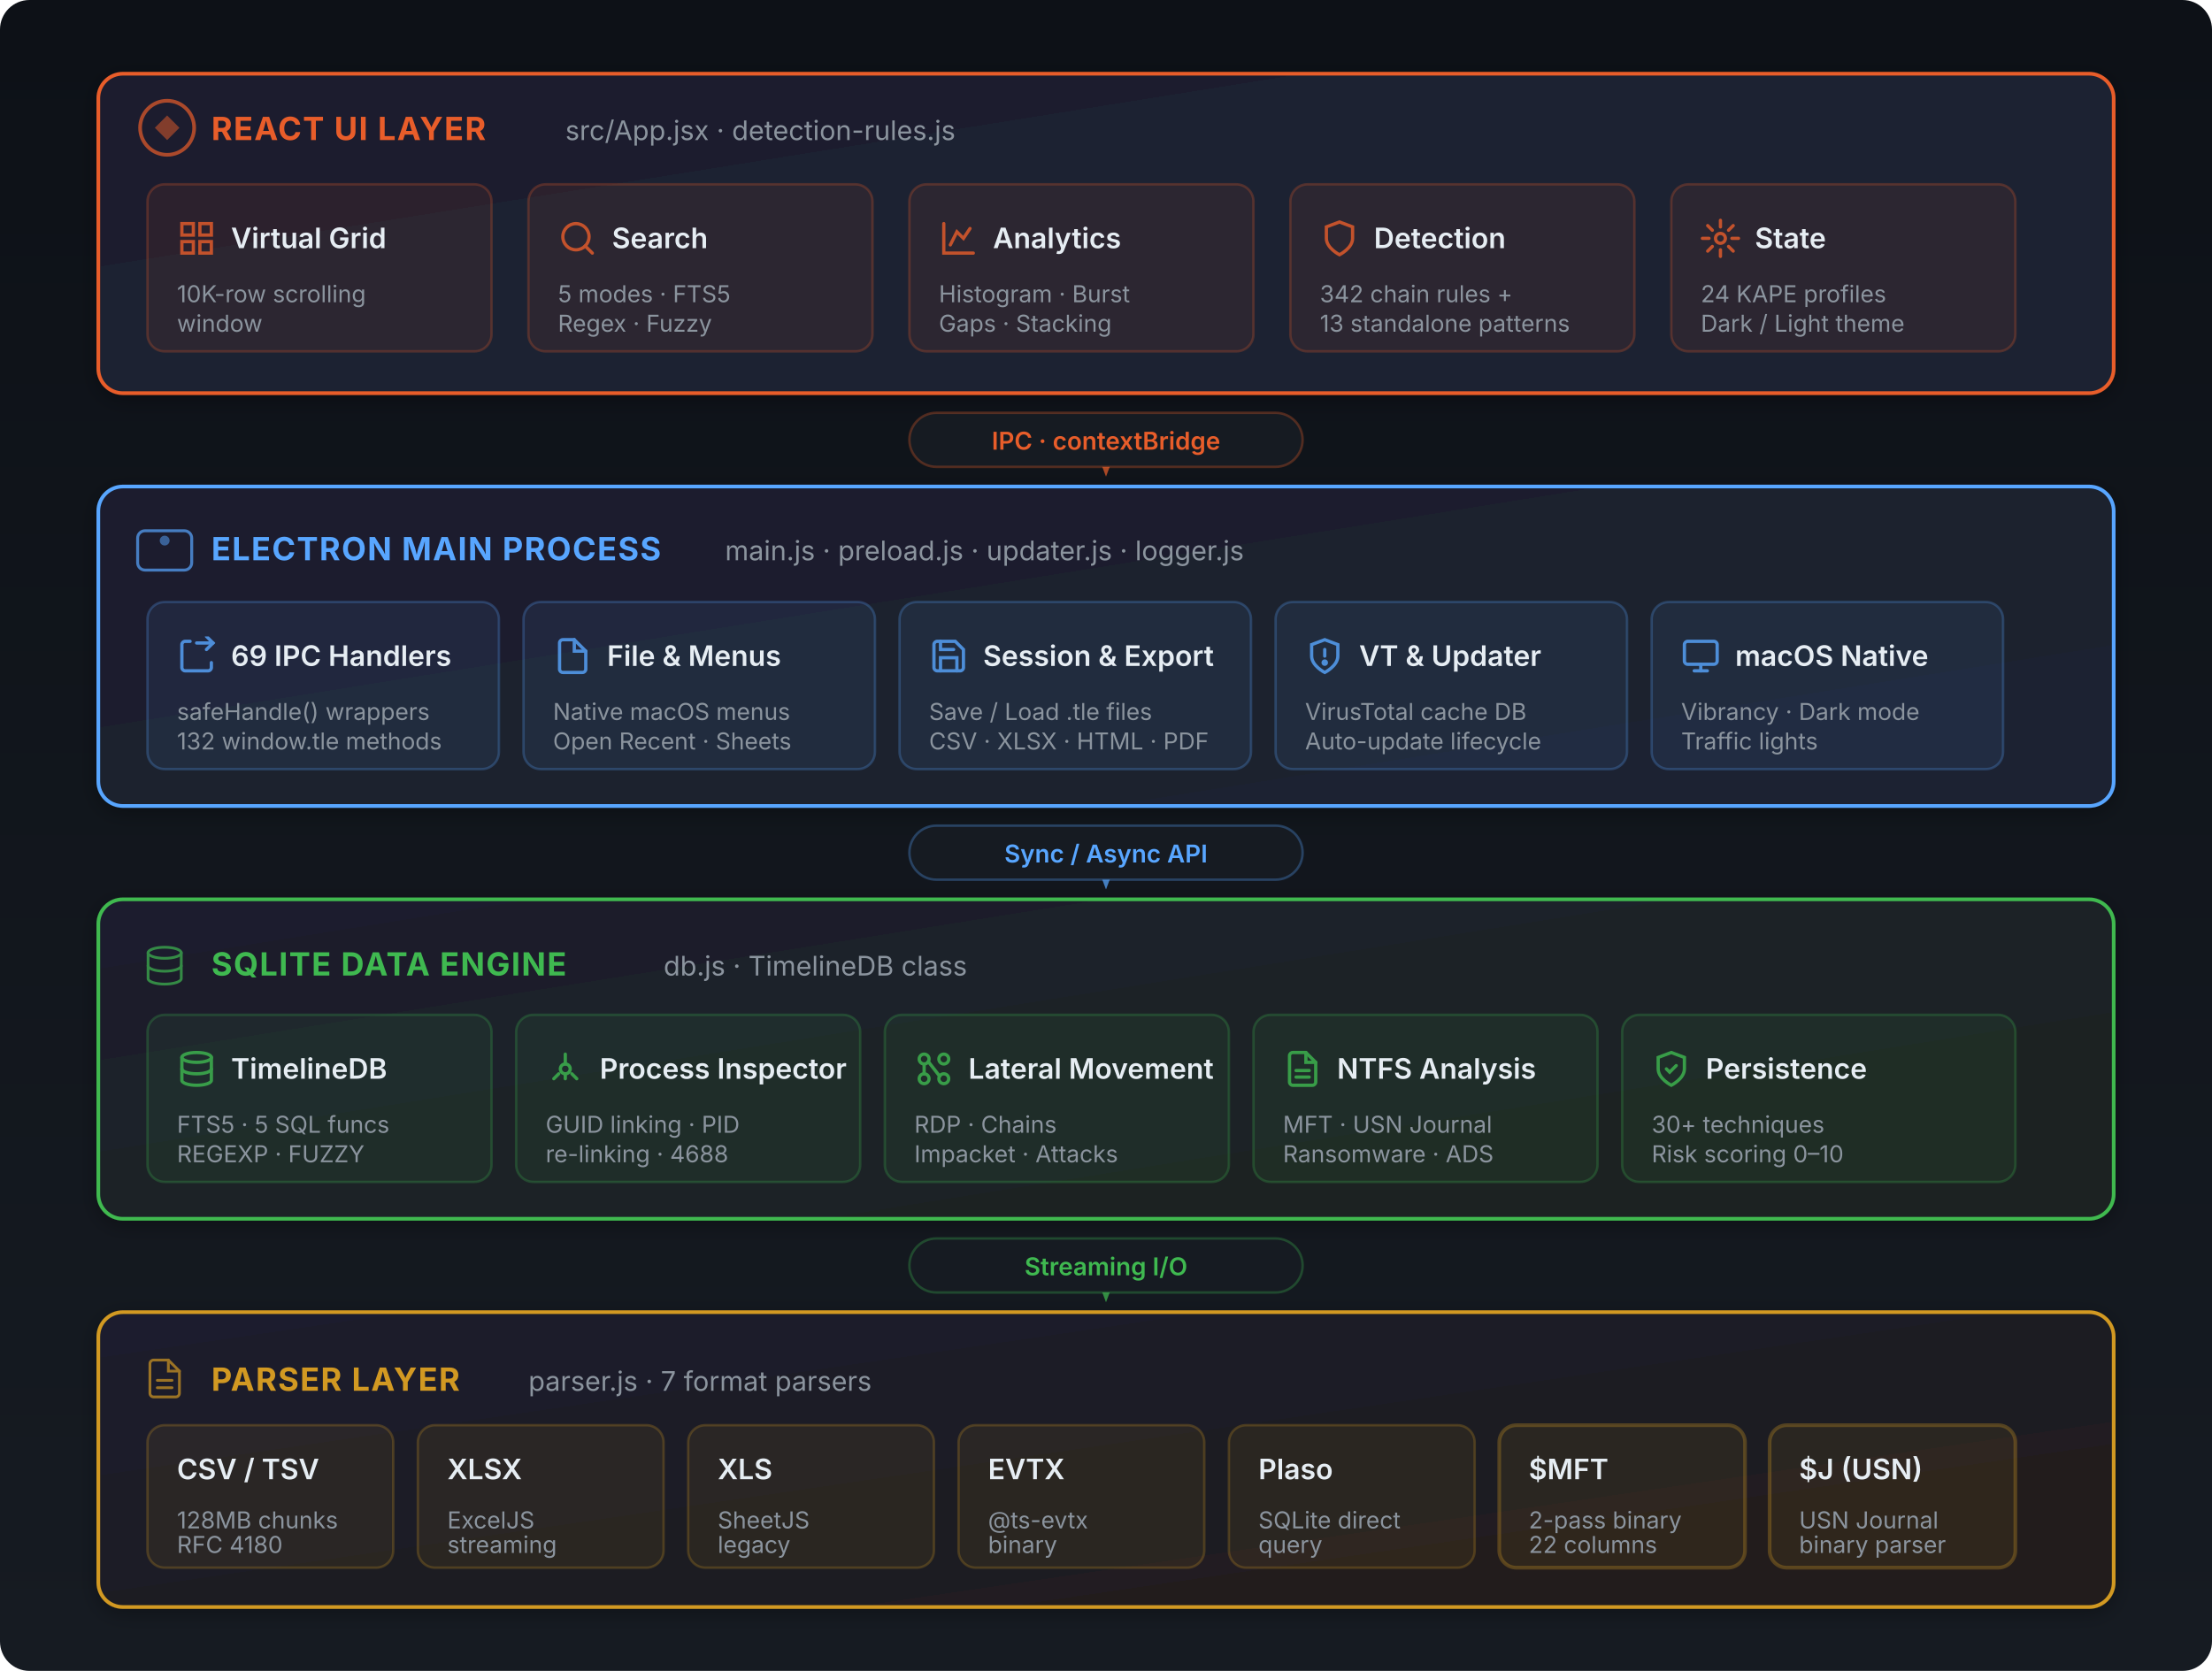
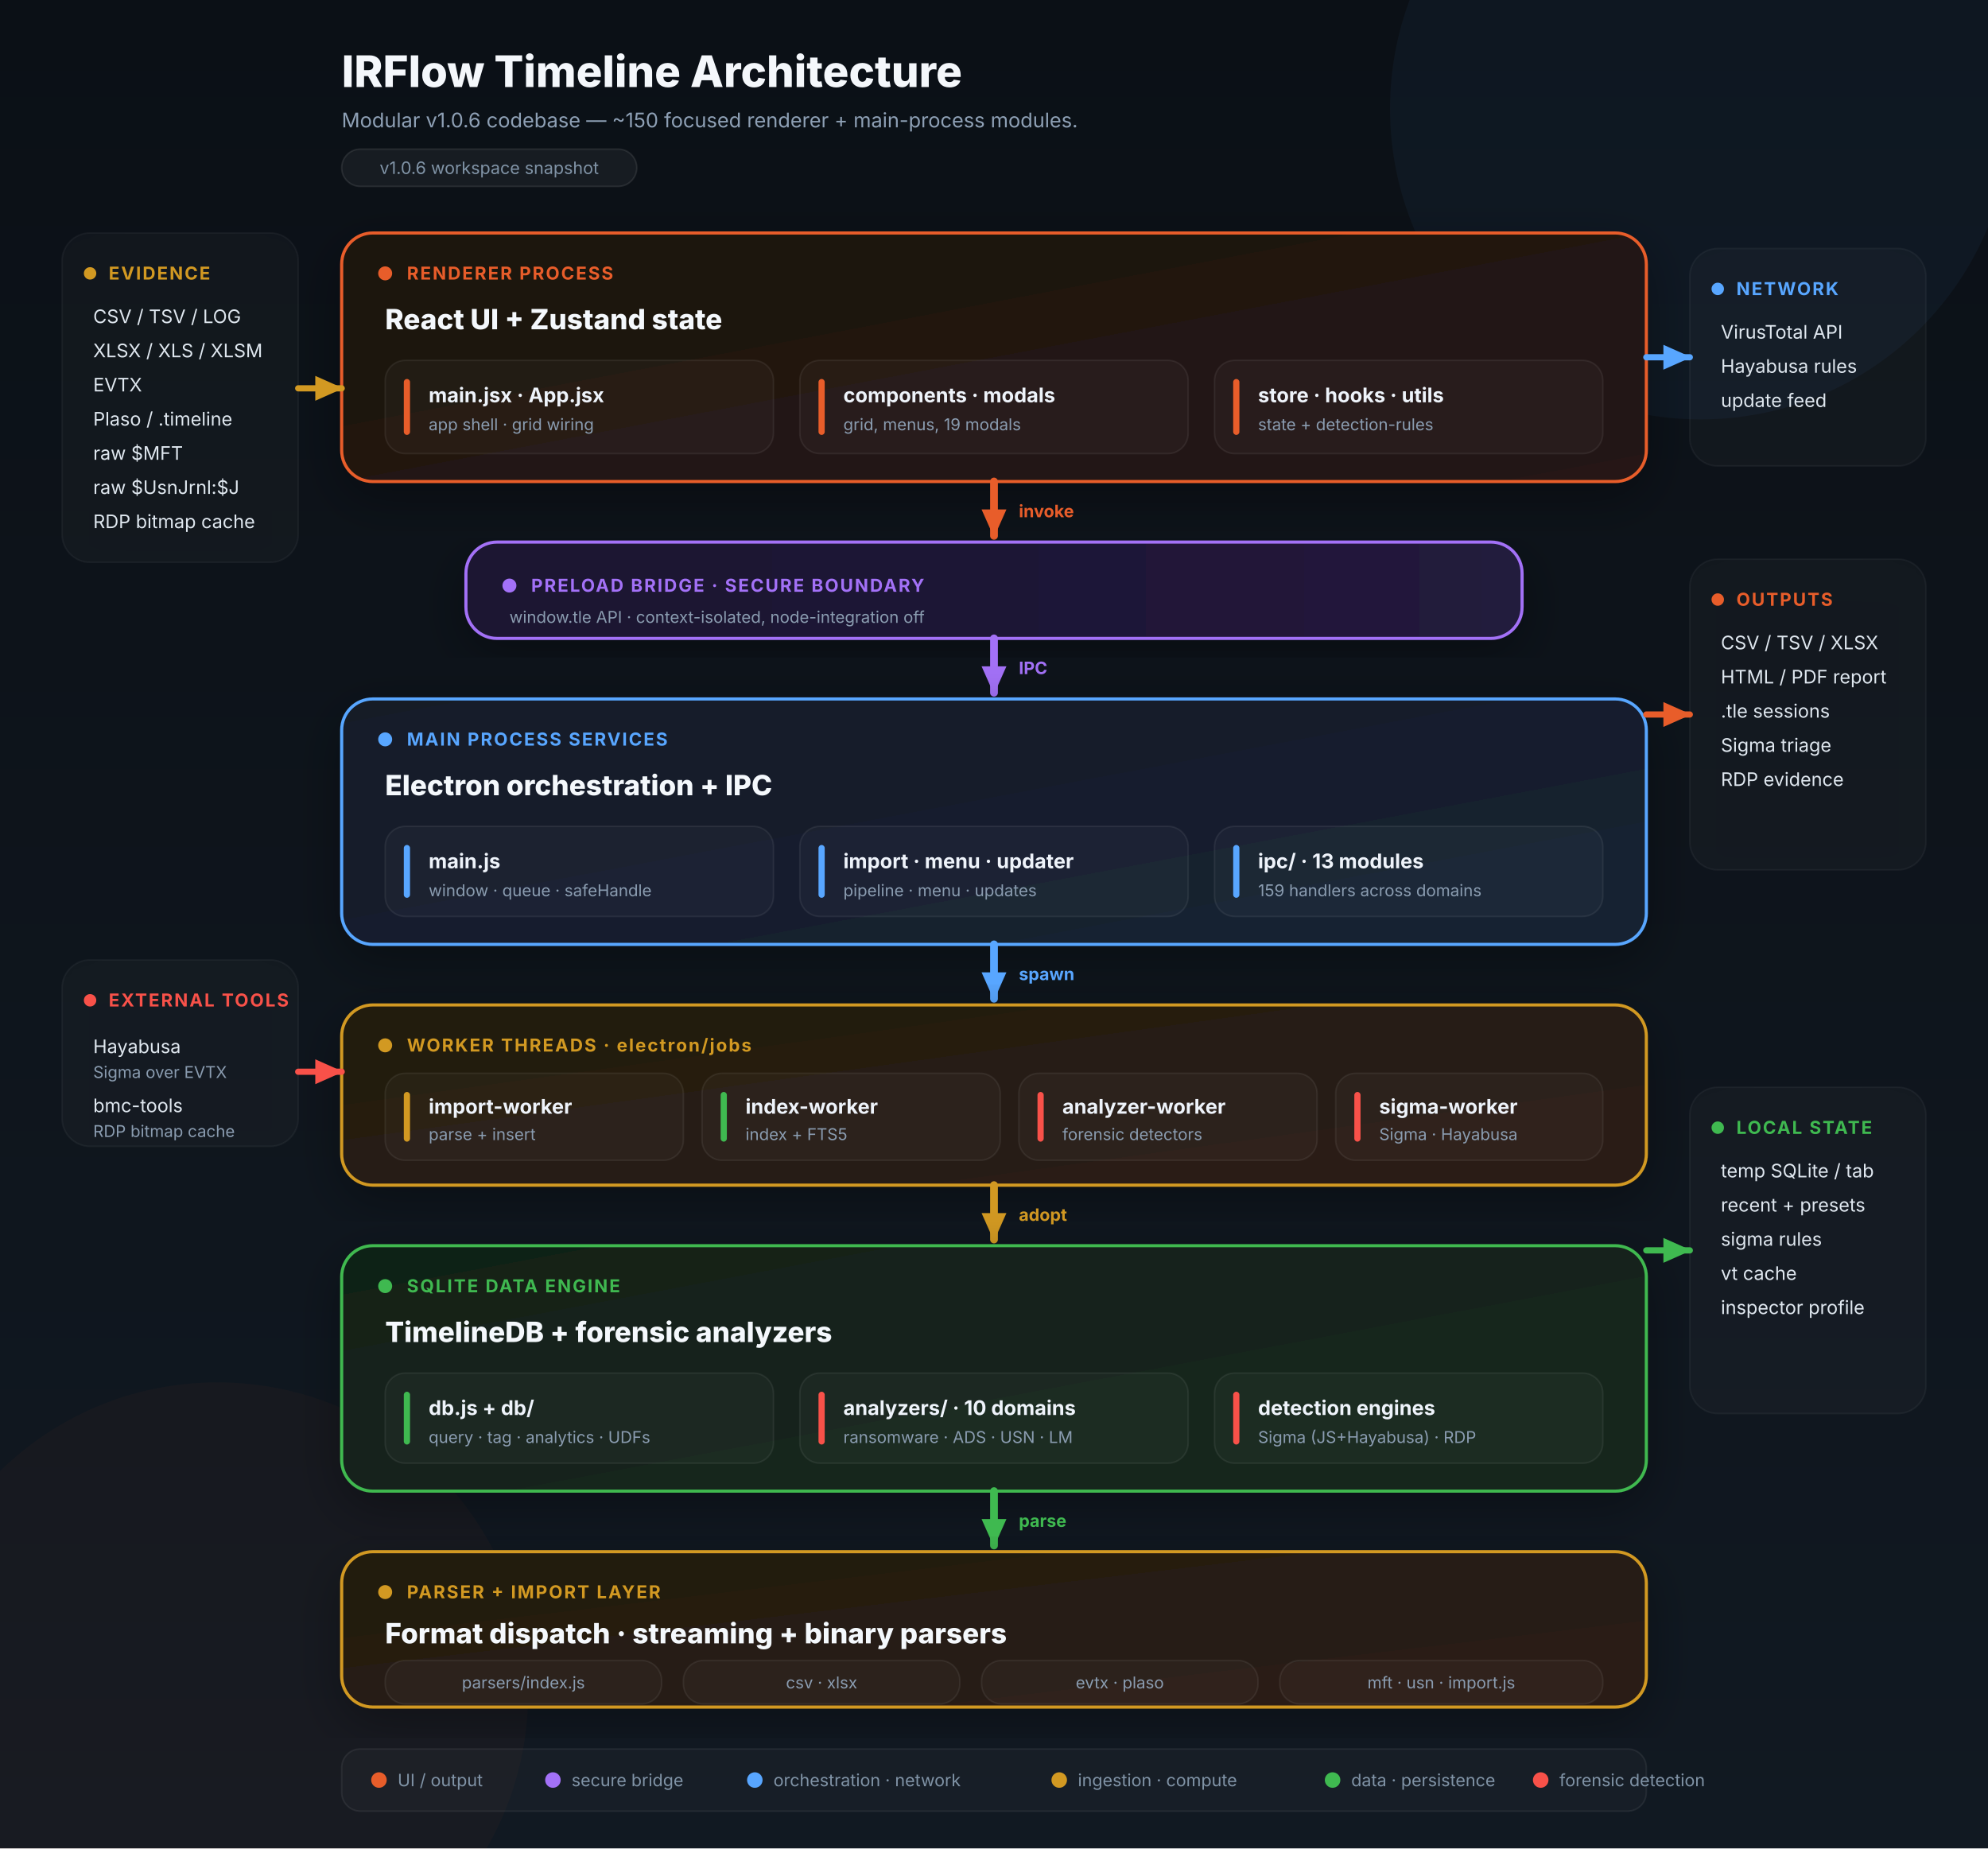
- <svg xmlns="http://www.w3.org/2000/svg" viewBox="0 0 900 680" font-family="'Inter', 'SF Pro Display', -apple-system, sans-serif">
+ <svg xmlns="http://www.w3.org/2000/svg" viewBox="0 0 1280 1190" role="img" aria-labelledby="title desc">
  <defs>
-     <linearGradient id="bgGrad" x1="0" y1="0" x2="0" y2="1">
-       <stop offset="0%" stop-color="#0d1117" />
-       <stop offset="100%" stop-color="#161b22" />
+     <linearGradient id="bg" x1="0" y1="0" x2="0" y2="1">
+       <stop offset="0%" stop-color="#0b1016" />
+       <stop offset="100%" stop-color="#111922" />
    </linearGradient>
    <linearGradient id="rendererGrad" x1="0" y1="0" x2="1" y2="1">
-       <stop offset="0%" stop-color="#1a1e2e" />
-       <stop offset="100%" stop-color="#1e2333" />
+       <stop offset="0%" stop-color="#1c1410" />
+       <stop offset="100%" stop-color="#251813" />
+     </linearGradient>
+     <linearGradient id="preloadGrad" x1="0" y1="0" x2="1" y2="0">
+       <stop offset="0%" stop-color="#1b1530" />
+       <stop offset="100%" stop-color="#221a3c" />
    </linearGradient>
    <linearGradient id="mainGrad" x1="0" y1="0" x2="1" y2="1">
-       <stop offset="0%" stop-color="#1a1e2e" />
-       <stop offset="100%" stop-color="#1c2230" />
-     </linearGradient>
-     <linearGradient id="dbGrad" x1="0" y1="0" x2="1" y2="1">
-       <stop offset="0%" stop-color="#1a1e2e" />
-       <stop offset="100%" stop-color="#1a2420" />
+       <stop offset="0%" stop-color="#121b28" />
+       <stop offset="100%" stop-color="#162232" />
+     </linearGradient>
+     <linearGradient id="workerGrad" x1="0" y1="0" x2="1" y2="1">
+       <stop offset="0%" stop-color="#221a10" />
+       <stop offset="100%" stop-color="#2b1f14" />
+     </linearGradient>
+     <linearGradient id="dataGrad" x1="0" y1="0" x2="1" y2="1">
+       <stop offset="0%" stop-color="#112018" />
+       <stop offset="100%" stop-color="#16281f" />
    </linearGradient>
    <linearGradient id="parserGrad" x1="0" y1="0" x2="1" y2="1">
-       <stop offset="0%" stop-color="#1a1e2e" />
-       <stop offset="100%" stop-color="#221f1a" />
-     </linearGradient>
-     <linearGradient id="arrowGradOrange" x1="0" y1="0" x2="0" y2="1">
-       <stop offset="0%" stop-color="#E85D2A" />
-       <stop offset="100%" stop-color="#58a6ff" />
-     </linearGradient>
-     <linearGradient id="arrowGradBlue" x1="0" y1="0" x2="0" y2="1">
-       <stop offset="0%" stop-color="#58a6ff" />
-       <stop offset="100%" stop-color="#3fb950" />
-     </linearGradient>
-     <linearGradient id="arrowGradGreen" x1="0" y1="0" x2="0" y2="1">
-       <stop offset="0%" stop-color="#3fb950" />
-       <stop offset="100%" stop-color="#d29922" />
-     </linearGradient>
-     <filter id="glow">
-       <feGaussianBlur stdDeviation="2" result="blur" />
-       <feMerge>
-         <feMergeNode in="blur" />
-         <feMergeNode in="SourceGraphic" />
-       </feMerge>
+       <stop offset="0%" stop-color="#221a10" />
+       <stop offset="100%" stop-color="#2b1f14" />
+     </linearGradient>
+     <filter id="shadow" x="-20%" y="-20%" width="140%" height="140%">
+       <feDropShadow dx="0" dy="10" stdDeviation="16" flood-color="#000000" flood-opacity="0.32" />
    </filter>
-     <filter id="shadow">
-       <feDropShadow dx="0" dy="2" stdDeviation="4" flood-color="#000" flood-opacity="0.3" />
-     </filter>
-     <marker id="arrowOrange" markerWidth="8" markerHeight="6" refX="8" refY="3" orient="auto">
-       <path d="M0,0 L8,3 L0,6 Z" fill="#E85D2A" opacity="0.9" />
-     </marker>
-     <marker id="arrowBlue" markerWidth="8" markerHeight="6" refX="8" refY="3" orient="auto">
-       <path d="M0,0 L8,3 L0,6 Z" fill="#58a6ff" opacity="0.9" />
-     </marker>
-     <marker id="arrowGreen" markerWidth="8" markerHeight="6" refX="8" refY="3" orient="auto">
-       <path d="M0,0 L8,3 L0,6 Z" fill="#3fb950" opacity="0.9" />
-     </marker>
+     <marker id="aOrange" markerUnits="userSpaceOnUse" markerWidth="20" markerHeight="16" refX="17" refY="8" orient="auto">
+       <path d="M0,0 L18,8 L0,16 Z" fill="#e85d2a" />
+     </marker>
+     <marker id="aViolet" markerUnits="userSpaceOnUse" markerWidth="20" markerHeight="16" refX="17" refY="8" orient="auto">
+       <path d="M0,0 L18,8 L0,16 Z" fill="#a371f7" />
+     </marker>
+     <marker id="aBlue" markerUnits="userSpaceOnUse" markerWidth="20" markerHeight="16" refX="17" refY="8" orient="auto">
+       <path d="M0,0 L18,8 L0,16 Z" fill="#58a6ff" />
+     </marker>
+     <marker id="aAmber" markerUnits="userSpaceOnUse" markerWidth="20" markerHeight="16" refX="17" refY="8" orient="auto">
+       <path d="M0,0 L18,8 L0,16 Z" fill="#d29922" />
+     </marker>
+     <marker id="aGreen" markerUnits="userSpaceOnUse" markerWidth="20" markerHeight="16" refX="17" refY="8" orient="auto">
+       <path d="M0,0 L18,8 L0,16 Z" fill="#3fb950" />
+     </marker>
+     <marker id="aRed" markerUnits="userSpaceOnUse" markerWidth="20" markerHeight="16" refX="17" refY="8" orient="auto">
+       <path d="M0,0 L18,8 L0,16 Z" fill="#f85149" />
+     </marker>
+     <style>
+       text { font-family: Inter, "SF Pro Display", -apple-system, BlinkMacSystemFont, "Segoe UI", sans-serif; }
+       .title { fill: #f4f7fb; font-size: 28px; font-weight: 800; }
+       .subtitle { fill: #8ea0b5; font-size: 13px; }
+       .section { font-size: 11.5px; font-weight: 700; letter-spacing: 1px; }
+       .heading { fill: #f4f8fc; font-size: 18px; font-weight: 800; }
+       .ctitle { fill: #eef3fa; font-size: 13px; font-weight: 700; }
+       .csub { fill: #8a9cb0; font-size: 10.5px; }
+       .item { fill: #dfe7ef; font-size: 12px; }
+       .tiny { fill: #8093a6; font-size: 11px; }
+       .panel { rx: 20; ry: 20; filter: url(#shadow); }
+       .card { fill: rgba(255,255,255,0.028); stroke: rgba(255,255,255,0.07); stroke-width: 1; rx: 13; ry: 13; }
+       .side { fill: rgba(255,255,255,0.022); stroke: rgba(255,255,255,0.08); stroke-width: 1; rx: 18; ry: 18; }
+       .badge { fill: rgba(255,255,255,0.05); stroke: rgba(255,255,255,0.09); stroke-width: 1; rx: 12; ry: 12; }
+       .spine { fill: none; stroke-width: 5; stroke-linecap: round; }
+       .rail { fill: none; stroke-width: 4; stroke-linecap: round; }
+       .flow { font-size: 11px; font-weight: 700; }
+     </style>
  </defs>
-   <rect width="900" height="680" rx="12" fill="url(#bgGrad)" />
-   <rect x="40" y="30" width="820" height="130" rx="10" fill="url(#rendererGrad)" stroke="#E85D2A" stroke-width="1.5" filter="url(#shadow)" />
-   <circle cx="68" cy="52" r="11" fill="none" stroke="#E85D2A" stroke-width="1.5" opacity="0.7" />
-   <path d="M63,52 L68,47 L73,52 L68,57 Z" fill="#E85D2A" opacity="0.5" />
-   <text x="86" y="57" fill="#E85D2A" font-size="13" font-weight="700" letter-spacing="0.5">REACT UI LAYER</text>
-   <text x="230" y="57" fill="#8b949e" font-size="11">src/App.jsx · detection-rules.js</text>
-   <g transform="translate(60, 75)">
-     <rect x="0" y="0" width="140" height="68" rx="7" fill="rgba(232,93,42,0.08)" stroke="rgba(232,93,42,0.25)" stroke-width="1" />
-     <svg x="12" y="14" width="16" height="16" viewBox="0 0 24 24" fill="none" stroke="#E85D2A" stroke-width="2" stroke-linecap="round" opacity="0.8">
-       <rect x="3" y="3" width="7" height="7" />
-       <rect x="14" y="3" width="7" height="7" />
-       <rect x="3" y="14" width="7" height="7" />
-       <rect x="14" y="14" width="7" height="7" />
-     </svg>
-     <text x="34" y="26" fill="#e6edf3" font-size="11.5" font-weight="600">Virtual Grid</text>
-     <text x="12" y="48" fill="#8b949e" font-size="9.5">10K-row scrolling</text>
-     <text x="12" y="60" fill="#8b949e" font-size="9.5">window</text>
-     <rect x="155" y="0" width="140" height="68" rx="7" fill="rgba(232,93,42,0.08)" stroke="rgba(232,93,42,0.25)" stroke-width="1" />
-     <svg x="167" y="14" width="16" height="16" viewBox="0 0 24 24" fill="none" stroke="#E85D2A" stroke-width="2" stroke-linecap="round" opacity="0.8">
-       <circle cx="11" cy="11" r="8" />
-       <line x1="21" y1="21" x2="16.65" y2="16.65" />
-     </svg>
-     <text x="189" y="26" fill="#e6edf3" font-size="11.5" font-weight="600">Search</text>
-     <text x="167" y="48" fill="#8b949e" font-size="9.5">5 modes · FTS5</text>
-     <text x="167" y="60" fill="#8b949e" font-size="9.5">Regex · Fuzzy</text>
-     <rect x="310" y="0" width="140" height="68" rx="7" fill="rgba(232,93,42,0.08)" stroke="rgba(232,93,42,0.25)" stroke-width="1" />
-     <svg x="322" y="14" width="16" height="16" viewBox="0 0 24 24" fill="none" stroke="#E85D2A" stroke-width="2" stroke-linecap="round" opacity="0.8">
-       <path d="M3 3v18h18" />
-       <path d="M7 16l4-8 4 4 4-6" />
-     </svg>
-     <text x="344" y="26" fill="#e6edf3" font-size="11.5" font-weight="600">Analytics</text>
-     <text x="322" y="48" fill="#8b949e" font-size="9.5">Histogram · Burst</text>
-     <text x="322" y="60" fill="#8b949e" font-size="9.5">Gaps · Stacking</text>
-     <rect x="465" y="0" width="140" height="68" rx="7" fill="rgba(232,93,42,0.08)" stroke="rgba(232,93,42,0.25)" stroke-width="1" />
-     <svg x="477" y="14" width="16" height="16" viewBox="0 0 24 24" fill="none" stroke="#E85D2A" stroke-width="2" stroke-linecap="round" opacity="0.8">
-       <path d="M12 22s8-4 8-10V5l-8-3-8 3v7c0 6 8 10 8 10z" />
-     </svg>
-     <text x="499" y="26" fill="#e6edf3" font-size="11.5" font-weight="600">Detection</text>
-     <text x="477" y="48" fill="#8b949e" font-size="9.5">342 chain rules +</text>
-     <text x="477" y="60" fill="#8b949e" font-size="9.5">13 standalone patterns</text>
-     <rect x="620" y="0" width="140" height="68" rx="7" fill="rgba(232,93,42,0.08)" stroke="rgba(232,93,42,0.25)" stroke-width="1" />
-     <svg x="632" y="14" width="16" height="16" viewBox="0 0 24 24" fill="none" stroke="#E85D2A" stroke-width="2" stroke-linecap="round" opacity="0.8">
-       <circle cx="12" cy="12" r="3" />
-       <path d="M12 1v4M12 19v4M4.22 4.22l2.83 2.83M16.95 16.95l2.83 2.83M1 12h4M19 12h4M4.22 19.78l2.83-2.83M16.95 7.05l2.83-2.83" />
-     </svg>
-     <text x="654" y="26" fill="#e6edf3" font-size="11.5" font-weight="600">State</text>
-     <text x="632" y="48" fill="#8b949e" font-size="9.5">24 KAPE profiles</text>
-     <text x="632" y="60" fill="#8b949e" font-size="9.5">Dark / Light theme</text>
-   </g>
-   <line x1="450" y1="164" x2="450" y2="194" stroke="url(#arrowGradOrange)" stroke-width="2" marker-end="url(#arrowOrange)" opacity="0.8" />
-   <rect x="370" y="168" width="160" height="22" rx="11" fill="#161b22" stroke="rgba(232,93,42,0.3)" stroke-width="1" />
-   <text x="450" y="183" fill="#E85D2A" font-size="10" font-weight="600" text-anchor="middle">IPC · contextBridge</text>
-   <rect x="40" y="198" width="820" height="130" rx="10" fill="url(#mainGrad)" stroke="#58a6ff" stroke-width="1.5" filter="url(#shadow)" />
-   <rect x="56" y="216" width="22" height="16" rx="3" fill="none" stroke="#58a6ff" stroke-width="1.2" opacity="0.7" />
-   <circle cx="67" cy="220" r="2" fill="#58a6ff" opacity="0.5" />
-   <text x="86" y="228" fill="#58a6ff" font-size="13" font-weight="700" letter-spacing="0.5">ELECTRON MAIN PROCESS</text>
-   <text x="295" y="228" fill="#8b949e" font-size="11">main.js · preload.js · updater.js · logger.js</text>
-   <g transform="translate(60, 245)">
-     <rect x="0" y="0" width="143" height="68" rx="7" fill="rgba(88,166,255,0.08)" stroke="rgba(88,166,255,0.25)" stroke-width="1" />
-     <svg x="12" y="14" width="16" height="16" viewBox="0 0 24 24" fill="none" stroke="#58a6ff" stroke-width="2" stroke-linecap="round" opacity="0.8">
-       <path d="M8 3H5a2 2 0 0 0-2 2v14a2 2 0 0 0 2 2h14a2 2 0 0 0 2-2v-3" />
-       <path d="M18 8l4-4-4-4" />
-       <path d="M22 4H12" />
-     </svg>
-     <text x="34" y="26" fill="#e6edf3" font-size="11.5" font-weight="600">69 IPC Handlers</text>
-     <text x="12" y="48" fill="#8b949e" font-size="9.5">safeHandle() wrappers</text>
-     <text x="12" y="60" fill="#8b949e" font-size="9.5">132 window.tle methods</text>
-     <rect x="153" y="0" width="143" height="68" rx="7" fill="rgba(88,166,255,0.08)" stroke="rgba(88,166,255,0.25)" stroke-width="1" />
-     <svg x="165" y="14" width="16" height="16" viewBox="0 0 24 24" fill="none" stroke="#58a6ff" stroke-width="2" stroke-linecap="round" opacity="0.8">
-       <path d="M13 2H6a2 2 0 0 0-2 2v16a2 2 0 0 0 2 2h12a2 2 0 0 0 2-2V9z" />
-       <polyline points="13 2 13 9 20 9" />
-     </svg>
-     <text x="187" y="26" fill="#e6edf3" font-size="11.5" font-weight="600">File &amp; Menus</text>
-     <text x="165" y="48" fill="#8b949e" font-size="9.5">Native macOS menus</text>
-     <text x="165" y="60" fill="#8b949e" font-size="9.5">Open Recent · Sheets</text>
-     <rect x="306" y="0" width="143" height="68" rx="7" fill="rgba(88,166,255,0.08)" stroke="rgba(88,166,255,0.25)" stroke-width="1" />
-     <svg x="318" y="14" width="16" height="16" viewBox="0 0 24 24" fill="none" stroke="#58a6ff" stroke-width="2" stroke-linecap="round" opacity="0.8">
-       <path d="M19 21H5a2 2 0 0 1-2-2V5a2 2 0 0 1 2-2h11l5 5v11a2 2 0 0 1-2 2z" />
-       <polyline points="17 21 17 13 7 13 7 21" />
-       <polyline points="7 3 7 8 15 8" />
-     </svg>
-     <text x="340" y="26" fill="#e6edf3" font-size="11.5" font-weight="600">Session &amp; Export</text>
-     <text x="318" y="48" fill="#8b949e" font-size="9.5">Save / Load .tle files</text>
-     <text x="318" y="60" fill="#8b949e" font-size="9.5">CSV · XLSX · HTML · PDF</text>
-     <rect x="459" y="0" width="143" height="68" rx="7" fill="rgba(88,166,255,0.08)" stroke="rgba(88,166,255,0.25)" stroke-width="1" />
-     <svg x="471" y="14" width="16" height="16" viewBox="0 0 24 24" fill="none" stroke="#58a6ff" stroke-width="2" stroke-linecap="round" opacity="0.8">
-       <path d="M12 22s8-4 8-10V5l-8-3-8 3v7c0 6 8 10 8 10z" />
-       <path d="M12 8v4" />
-       <circle cx="12" cy="16" r="1" />
-     </svg>
-     <text x="493" y="26" fill="#e6edf3" font-size="11.5" font-weight="600">VT &amp; Updater</text>
-     <text x="471" y="48" fill="#8b949e" font-size="9.5">VirusTotal cache DB</text>
-     <text x="471" y="60" fill="#8b949e" font-size="9.5">Auto-update lifecycle</text>
-     <rect x="612" y="0" width="143" height="68" rx="7" fill="rgba(88,166,255,0.08)" stroke="rgba(88,166,255,0.25)" stroke-width="1" />
-     <svg x="624" y="14" width="16" height="16" viewBox="0 0 24 24" fill="none" stroke="#58a6ff" stroke-width="2" stroke-linecap="round" opacity="0.8">
-       <rect x="2" y="3" width="20" height="14" rx="2" ry="2" />
-       <line x1="8" y1="21" x2="16" y2="21" />
-       <line x1="12" y1="17" x2="12" y2="21" />
-     </svg>
-     <text x="646" y="26" fill="#e6edf3" font-size="11.5" font-weight="600">macOS Native</text>
-     <text x="624" y="48" fill="#8b949e" font-size="9.5">Vibrancy · Dark mode</text>
-     <text x="624" y="60" fill="#8b949e" font-size="9.5">Traffic lights</text>
-   </g>
-   <line x1="450" y1="332" x2="450" y2="362" stroke="url(#arrowGradBlue)" stroke-width="2" marker-end="url(#arrowBlue)" opacity="0.8" />
-   <rect x="370" y="336" width="160" height="22" rx="11" fill="#161b22" stroke="rgba(88,166,255,0.3)" stroke-width="1" />
-   <text x="450" y="351" fill="#58a6ff" font-size="10" font-weight="600" text-anchor="middle">Sync / Async API</text>
-   <rect x="40" y="366" width="820" height="130" rx="10" fill="url(#dbGrad)" stroke="#3fb950" stroke-width="1.5" filter="url(#shadow)" />
-   <svg x="57" y="384" width="20" height="18" viewBox="0 0 24 24" fill="none" stroke="#3fb950" stroke-width="1.5" stroke-linecap="round" opacity="0.7">
-     <ellipse cx="12" cy="5" rx="9" ry="3" />
-     <path d="M21 12c0 1.66-4 3-9 3s-9-1.34-9-3" />
-     <path d="M3 5v14c0 1.66 4 3 9 3s9-1.34 9-3V5" />
-   </svg>
-   <text x="86" y="397" fill="#3fb950" font-size="13" font-weight="700" letter-spacing="0.5">SQLITE DATA ENGINE</text>
-   <text x="270" y="397" fill="#8b949e" font-size="11">db.js · TimelineDB class</text>
-   <g transform="translate(60, 413)">
-     <rect x="0" y="0" width="140" height="68" rx="7" fill="rgba(63,185,80,0.08)" stroke="rgba(63,185,80,0.25)" stroke-width="1" />
-     <svg x="12" y="14" width="16" height="16" viewBox="0 0 24 24" fill="none" stroke="#3fb950" stroke-width="2" stroke-linecap="round" opacity="0.8">
-       <ellipse cx="12" cy="5" rx="9" ry="3" />
-       <path d="M21 12c0 1.66-4 3-9 3s-9-1.34-9-3" />
-       <path d="M3 5v14c0 1.66 4 3 9 3s9-1.34 9-3V5" />
-     </svg>
-     <text x="34" y="26" fill="#e6edf3" font-size="11.5" font-weight="600">TimelineDB</text>
-     <text x="12" y="48" fill="#8b949e" font-size="9.5">FTS5 · 5 SQL funcs</text>
-     <text x="12" y="60" fill="#8b949e" font-size="9.5">REGEXP · FUZZY</text>
-     <rect x="150" y="0" width="140" height="68" rx="7" fill="rgba(63,185,80,0.08)" stroke="rgba(63,185,80,0.25)" stroke-width="1" />
-     <svg x="162" y="14" width="16" height="16" viewBox="0 0 24 24" fill="none" stroke="#3fb950" stroke-width="2" stroke-linecap="round" opacity="0.8">
-       <path d="M12 3v6" />
-       <circle cx="12" cy="12" r="3" />
-       <path d="M12 15v3" />
-       <path d="M8 15l-3 3" />
-       <path d="M16 15l3 3" />
-     </svg>
-     <text x="184" y="26" fill="#e6edf3" font-size="11.5" font-weight="600">Process Inspector</text>
-     <text x="162" y="48" fill="#8b949e" font-size="9.5">GUID linking · PID</text>
-     <text x="162" y="60" fill="#8b949e" font-size="9.5">re-linking · 4688</text>
-     <rect x="300" y="0" width="140" height="68" rx="7" fill="rgba(63,185,80,0.08)" stroke="rgba(63,185,80,0.25)" stroke-width="1" />
-     <svg x="312" y="14" width="16" height="16" viewBox="0 0 24 24" fill="none" stroke="#3fb950" stroke-width="2" stroke-linecap="round" opacity="0.8">
-       <circle cx="6" cy="6" r="3" />
-       <circle cx="18" cy="6" r="3" />
-       <circle cx="6" cy="18" r="3" />
-       <circle cx="18" cy="18" r="3" />
-       <line x1="8.5" y1="7.5" x2="15.5" y2="16.5" />
-       <line x1="6" y1="9" x2="6" y2="15" />
-     </svg>
-     <text x="334" y="26" fill="#e6edf3" font-size="11.5" font-weight="600">Lateral Movement</text>
-     <text x="312" y="48" fill="#8b949e" font-size="9.5">RDP · Chains</text>
-     <text x="312" y="60" fill="#8b949e" font-size="9.5">Impacket · Attacks</text>
-     <rect x="450" y="0" width="140" height="68" rx="7" fill="rgba(63,185,80,0.08)" stroke="rgba(63,185,80,0.25)" stroke-width="1" />
-     <svg x="462" y="14" width="16" height="16" viewBox="0 0 24 24" fill="none" stroke="#3fb950" stroke-width="2" stroke-linecap="round" opacity="0.8">
-       <path d="M14 2H6a2 2 0 0 0-2 2v16a2 2 0 0 0 2 2h12a2 2 0 0 0 2-2V8z" />
-       <polyline points="14 2 14 8 20 8" />
-       <line x1="16" y1="13" x2="8" y2="13" />
-       <line x1="16" y1="17" x2="8" y2="17" />
-     </svg>
-     <text x="484" y="26" fill="#e6edf3" font-size="11.5" font-weight="600">NTFS Analysis</text>
-     <text x="462" y="48" fill="#8b949e" font-size="9.5">MFT · USN Journal</text>
-     <text x="462" y="60" fill="#8b949e" font-size="9.5">Ransomware · ADS</text>
-     <rect x="600" y="0" width="160" height="68" rx="7" fill="rgba(63,185,80,0.08)" stroke="rgba(63,185,80,0.25)" stroke-width="1" />
-     <svg x="612" y="14" width="16" height="16" viewBox="0 0 24 24" fill="none" stroke="#3fb950" stroke-width="2" stroke-linecap="round" opacity="0.8">
-       <path d="M12 22s8-4 8-10V5l-8-3-8 3v7c0 6 8 10 8 10z" />
-       <path d="M9 12l2 2 4-4" />
-     </svg>
-     <text x="634" y="26" fill="#e6edf3" font-size="11.5" font-weight="600">Persistence</text>
-     <text x="612" y="48" fill="#8b949e" font-size="9.5">30+ techniques</text>
-     <text x="612" y="60" fill="#8b949e" font-size="9.5">Risk scoring 0–10</text>
-   </g>
-   <line x1="450" y1="500" x2="450" y2="530" stroke="url(#arrowGradGreen)" stroke-width="2" marker-end="url(#arrowGreen)" opacity="0.8" />
-   <rect x="370" y="504" width="160" height="22" rx="11" fill="#161b22" stroke="rgba(63,185,80,0.3)" stroke-width="1" />
-   <text x="450" y="519" fill="#3fb950" font-size="10" font-weight="600" text-anchor="middle">Streaming I/O</text>
-   <rect x="40" y="534" width="820" height="120" rx="10" fill="url(#parserGrad)" stroke="#d29922" stroke-width="1.5" filter="url(#shadow)" />
-   <svg x="57" y="552" width="20" height="18" viewBox="0 0 24 24" fill="none" stroke="#d29922" stroke-width="1.5" stroke-linecap="round" opacity="0.7">
-     <path d="M14 2H6a2 2 0 0 0-2 2v16a2 2 0 0 0 2 2h12a2 2 0 0 0 2-2V8z" />
-     <polyline points="14 2 14 8 20 8" />
-     <line x1="16" y1="13" x2="8" y2="13" />
-     <line x1="16" y1="17" x2="8" y2="17" />
-   </svg>
-   <text x="86" y="566" fill="#d29922" font-size="13" font-weight="700" letter-spacing="0.5">PARSER LAYER</text>
-   <text x="215" y="566" fill="#8b949e" font-size="11">parser.js · 7 format parsers</text>
-   <g transform="translate(60, 580)">
-     <rect x="0" y="0" width="100" height="58" rx="7" fill="rgba(210,153,34,0.08)" stroke="rgba(210,153,34,0.25)" stroke-width="1" />
-     <text x="12" y="22" fill="#e6edf3" font-size="11.5" font-weight="600">CSV / TSV</text>
-     <text x="12" y="42" fill="#8b949e" font-size="9.5">128MB chunks</text>
-     <text x="12" y="52" fill="#8b949e" font-size="9.5">RFC 4180</text>
-     <rect x="110" y="0" width="100" height="58" rx="7" fill="rgba(210,153,34,0.08)" stroke="rgba(210,153,34,0.25)" stroke-width="1" />
-     <text x="122" y="22" fill="#e6edf3" font-size="11.5" font-weight="600">XLSX</text>
-     <text x="122" y="42" fill="#8b949e" font-size="9.5">ExcelJS</text>
-     <text x="122" y="52" fill="#8b949e" font-size="9.5">streaming</text>
-     <rect x="220" y="0" width="100" height="58" rx="7" fill="rgba(210,153,34,0.08)" stroke="rgba(210,153,34,0.25)" stroke-width="1" />
-     <text x="232" y="22" fill="#e6edf3" font-size="11.5" font-weight="600">XLS</text>
-     <text x="232" y="42" fill="#8b949e" font-size="9.5">SheetJS</text>
-     <text x="232" y="52" fill="#8b949e" font-size="9.5">legacy</text>
-     <rect x="330" y="0" width="100" height="58" rx="7" fill="rgba(210,153,34,0.08)" stroke="rgba(210,153,34,0.25)" stroke-width="1" />
-     <text x="342" y="22" fill="#e6edf3" font-size="11.5" font-weight="600">EVTX</text>
-     <text x="342" y="42" fill="#8b949e" font-size="9.5">@ts-evtx</text>
-     <text x="342" y="52" fill="#8b949e" font-size="9.5">binary</text>
-     <rect x="440" y="0" width="100" height="58" rx="7" fill="rgba(210,153,34,0.08)" stroke="rgba(210,153,34,0.25)" stroke-width="1" />
-     <text x="452" y="22" fill="#e6edf3" font-size="11.5" font-weight="600">Plaso</text>
-     <text x="452" y="42" fill="#8b949e" font-size="9.5">SQLite direct</text>
-     <text x="452" y="52" fill="#8b949e" font-size="9.5">query</text>
-     <rect x="550" y="0" width="100" height="58" rx="7" fill="rgba(210,153,34,0.08)" stroke="rgba(210,153,34,0.3)" stroke-width="1.5" />
-     <text x="562" y="22" fill="#e6edf3" font-size="11.5" font-weight="600">$MFT</text>
-     <text x="562" y="42" fill="#8b949e" font-size="9.5">2-pass binary</text>
-     <text x="562" y="52" fill="#8b949e" font-size="9.5">22 columns</text>
-     <rect x="660" y="0" width="100" height="58" rx="7" fill="rgba(210,153,34,0.08)" stroke="rgba(210,153,34,0.3)" stroke-width="1.5" />
-     <text x="672" y="22" fill="#e6edf3" font-size="11.5" font-weight="600">$J (USN)</text>
-     <text x="672" y="42" fill="#8b949e" font-size="9.5">USN Journal</text>
-     <text x="672" y="52" fill="#8b949e" font-size="9.5">binary parser</text>
-   </g>
+   <rect x="0" y="0" width="1280" height="1190" fill="url(#bg)" />
+   <circle cx="1095" cy="70" r="200" fill="rgba(88,166,255,0.05)" />
+   <circle cx="140" cy="1090" r="200" fill="rgba(232,93,42,0.035)" />
+   <text x="220" y="56" class="title">IRFlow Timeline Architecture</text>
+   <text x="220" y="82" class="subtitle">Modular v1.0.6 codebase — ~150 focused renderer + main-process modules.</text>
+   <rect x="220" y="96" width="190" height="24" class="badge" />
+   <text x="315" y="112" text-anchor="middle" class="tiny">v1.0.6 workspace snapshot</text>
+   <rect x="40" y="150" width="152" height="212" class="side" stroke="#d29922" stroke-opacity="0.55" filter="url(#shadow)" />
+   <circle cx="58" cy="176" r="4" fill="#d29922" />
+   <text x="70" y="180" fill="#d29922" class="section">EVIDENCE</text>
+   <text x="60" y="208" class="item">CSV / TSV / LOG</text>
+   <text x="60" y="230" class="item">XLSX / XLS / XLSM</text>
+   <text x="60" y="252" class="item">EVTX</text>
+   <text x="60" y="274" class="item">Plaso / .timeline</text>
+   <text x="60" y="296" class="item">raw $MFT</text>
+   <text x="60" y="318" class="item">raw $UsnJrnl:$J</text>
+   <text x="60" y="340" class="item">RDP bitmap cache</text>
+   <rect x="40" y="618" width="152" height="120" class="side" stroke="#f85149" stroke-opacity="0.55" filter="url(#shadow)" />
+   <circle cx="58" cy="644" r="4" fill="#f85149" />
+   <text x="70" y="648" fill="#f85149" class="section">EXTERNAL TOOLS</text>
+   <text x="60" y="678" class="item">Hayabusa</text>
+   <text x="60" y="694" class="csub">Sigma over EVTX</text>
+   <text x="60" y="716" class="item">bmc-tools</text>
+   <text x="60" y="732" class="csub">RDP bitmap cache</text>
+   <rect x="1088" y="160" width="152" height="140" class="side" stroke="#58a6ff" stroke-opacity="0.55" filter="url(#shadow)" />
+   <circle cx="1106" cy="186" r="4" fill="#58a6ff" />
+   <text x="1118" y="190" fill="#58a6ff" class="section">NETWORK</text>
+   <text x="1108" y="218" class="item">VirusTotal API</text>
+   <text x="1108" y="240" class="item">Hayabusa rules</text>
+   <text x="1108" y="262" class="item">update feed</text>
+   <rect x="1088" y="360" width="152" height="200" class="side" stroke="#e85d2a" stroke-opacity="0.55" filter="url(#shadow)" />
+   <circle cx="1106" cy="386" r="4" fill="#e85d2a" />
+   <text x="1118" y="390" fill="#e85d2a" class="section">OUTPUTS</text>
+   <text x="1108" y="418" class="item">CSV / TSV / XLSX</text>
+   <text x="1108" y="440" class="item">HTML / PDF report</text>
+   <text x="1108" y="462" class="item">.tle sessions</text>
+   <text x="1108" y="484" class="item">Sigma triage</text>
+   <text x="1108" y="506" class="item">RDP evidence</text>
+   <rect x="1088" y="700" width="152" height="210" class="side" stroke="#3fb950" stroke-opacity="0.55" filter="url(#shadow)" />
+   <circle cx="1106" cy="726" r="4" fill="#3fb950" />
+   <text x="1118" y="730" fill="#3fb950" class="section">LOCAL STATE</text>
+   <text x="1108" y="758" class="item">temp SQLite / tab</text>
+   <text x="1108" y="780" class="item">recent + presets</text>
+   <text x="1108" y="802" class="item">sigma rules</text>
+   <text x="1108" y="824" class="item">vt cache</text>
+   <text x="1108" y="846" class="item">inspector profile</text>
+   <rect x="220" y="150" width="840" height="160" class="panel" fill="url(#rendererGrad)" stroke="#e85d2a" stroke-width="2" />
+   <circle cx="248" cy="176" r="4.5" fill="#e85d2a" />
+   <text x="262" y="180" fill="#e85d2a" class="section">RENDERER PROCESS</text>
+   <text x="248" y="212" class="heading">React UI + Zustand state</text>
+   <rect x="248" y="232" width="250" height="60" class="card" />
+   <rect x="260" y="244" width="4" height="36" rx="2" fill="#e85d2a" />
+   <text x="276" y="259" class="ctitle">main.jsx · App.jsx</text>
+   <text x="276" y="277" class="csub">app shell · grid wiring</text>
+   <rect x="515" y="232" width="250" height="60" class="card" />
+   <rect x="527" y="244" width="4" height="36" rx="2" fill="#e85d2a" />
+   <text x="543" y="259" class="ctitle">components · modals</text>
+   <text x="543" y="277" class="csub">grid, menus, 19 modals</text>
+   <rect x="782" y="232" width="250" height="60" class="card" />
+   <rect x="794" y="244" width="4" height="36" rx="2" fill="#e85d2a" />
+   <text x="810" y="259" class="ctitle">store · hooks · utils</text>
+   <text x="810" y="277" class="csub">state + detection-rules</text>
+   <line x1="640" y1="310" x2="640" y2="345" class="spine" stroke="#e85d2a" marker-end="url(#aOrange)" />
+   <text x="656" y="333" fill="#e85d2a" class="flow">invoke</text>
+   <rect x="300" y="349" width="680" height="62" class="panel" fill="url(#preloadGrad)" stroke="#a371f7" stroke-width="2" />
+   <circle cx="328" cy="377" r="4.5" fill="#a371f7" />
+   <text x="342" y="381" fill="#a371f7" class="section">PRELOAD BRIDGE · SECURE BOUNDARY</text>
+   <text x="328" y="401" class="csub">window.tle API · context-isolated, node-integration off</text>
+   <line x1="640" y1="411" x2="640" y2="446" class="spine" stroke="#a371f7" marker-end="url(#aViolet)" />
+   <text x="656" y="434" fill="#a371f7" class="flow">IPC</text>
+   <rect x="220" y="450" width="840" height="158" class="panel" fill="url(#mainGrad)" stroke="#58a6ff" stroke-width="2" />
+   <circle cx="248" cy="476" r="4.5" fill="#58a6ff" />
+   <text x="262" y="480" fill="#58a6ff" class="section">MAIN PROCESS SERVICES</text>
+   <text x="248" y="512" class="heading">Electron orchestration + IPC</text>
+   <rect x="248" y="532" width="250" height="58" class="card" />
+   <rect x="260" y="544" width="4" height="34" rx="2" fill="#58a6ff" />
+   <text x="276" y="559" class="ctitle">main.js</text>
+   <text x="276" y="577" class="csub">window · queue · safeHandle</text>
+   <rect x="515" y="532" width="250" height="58" class="card" />
+   <rect x="527" y="544" width="4" height="34" rx="2" fill="#58a6ff" />
+   <text x="543" y="559" class="ctitle">import · menu · updater</text>
+   <text x="543" y="577" class="csub">pipeline · menu · updates</text>
+   <rect x="782" y="532" width="250" height="58" class="card" />
+   <rect x="794" y="544" width="4" height="34" rx="2" fill="#58a6ff" />
+   <text x="810" y="559" class="ctitle">ipc/ · 13 modules</text>
+   <text x="810" y="577" class="csub">159 handlers across domains</text>
+   <line x1="640" y1="608" x2="640" y2="643" class="spine" stroke="#58a6ff" marker-end="url(#aBlue)" />
+   <text x="656" y="631" fill="#58a6ff" class="flow">spawn</text>
+   <rect x="220" y="647" width="840" height="116" class="panel" fill="url(#workerGrad)" stroke="#d29922" stroke-width="2" />
+   <circle cx="248" cy="673" r="4.5" fill="#d29922" />
+   <text x="262" y="677" fill="#d29922" class="section">WORKER THREADS · electron/jobs</text>
+   <rect x="248" y="691" width="192" height="56" class="card" />
+   <rect x="260" y="703" width="4" height="32" rx="2" fill="#d29922" />
+   <text x="276" y="717" class="ctitle">import-worker</text>
+   <text x="276" y="734" class="csub">parse + insert</text>
+   <rect x="452" y="691" width="192" height="56" class="card" />
+   <rect x="464" y="703" width="4" height="32" rx="2" fill="#3fb950" />
+   <text x="480" y="717" class="ctitle">index-worker</text>
+   <text x="480" y="734" class="csub">index + FTS5</text>
+   <rect x="656" y="691" width="192" height="56" class="card" />
+   <rect x="668" y="703" width="4" height="32" rx="2" fill="#f85149" />
+   <text x="684" y="717" class="ctitle">analyzer-worker</text>
+   <text x="684" y="734" class="csub">forensic detectors</text>
+   <rect x="860" y="691" width="172" height="56" class="card" />
+   <rect x="872" y="703" width="4" height="32" rx="2" fill="#f85149" />
+   <text x="888" y="717" class="ctitle">sigma-worker</text>
+   <text x="888" y="734" class="csub">Sigma · Hayabusa</text>
+   <line x1="640" y1="763" x2="640" y2="798" class="spine" stroke="#d29922" marker-end="url(#aAmber)" />
+   <text x="656" y="786" fill="#d29922" class="flow">adopt</text>
+   <rect x="220" y="802" width="840" height="158" class="panel" fill="url(#dataGrad)" stroke="#3fb950" stroke-width="2" />
+   <circle cx="248" cy="828" r="4.5" fill="#3fb950" />
+   <text x="262" y="832" fill="#3fb950" class="section">SQLITE DATA ENGINE</text>
+   <text x="248" y="864" class="heading">TimelineDB + forensic analyzers</text>
+   <rect x="248" y="884" width="250" height="58" class="card" />
+   <rect x="260" y="896" width="4" height="34" rx="2" fill="#3fb950" />
+   <text x="276" y="911" class="ctitle">db.js + db/</text>
+   <text x="276" y="929" class="csub">query · tag · analytics · UDFs</text>
+   <rect x="515" y="884" width="250" height="58" class="card" />
+   <rect x="527" y="896" width="4" height="34" rx="2" fill="#f85149" />
+   <text x="543" y="911" class="ctitle">analyzers/ · 10 domains</text>
+   <text x="543" y="929" class="csub">ransomware · ADS · USN · LM</text>
+   <rect x="782" y="884" width="250" height="58" class="card" />
+   <rect x="794" y="896" width="4" height="34" rx="2" fill="#f85149" />
+   <text x="810" y="911" class="ctitle">detection engines</text>
+   <text x="810" y="929" class="csub">Sigma (JS+Hayabusa) · RDP</text>
+   <line x1="640" y1="960" x2="640" y2="995" class="spine" stroke="#3fb950" marker-end="url(#aGreen)" />
+   <text x="656" y="983" fill="#3fb950" class="flow">parse</text>
+   <rect x="220" y="999" width="840" height="100" class="panel" fill="url(#parserGrad)" stroke="#d29922" stroke-width="2" />
+   <circle cx="248" cy="1025" r="4.5" fill="#d29922" />
+   <text x="262" y="1029" fill="#d29922" class="section">PARSER + IMPORT LAYER</text>
+   <text x="248" y="1058" class="heading">Format dispatch · streaming + binary parsers</text>
+   <rect x="248" y="1069" width="178" height="28" class="card" />
+   <text x="337" y="1087" text-anchor="middle" class="csub">parsers/index.js</text>
+   <rect x="440" y="1069" width="178" height="28" class="card" />
+   <text x="529" y="1087" text-anchor="middle" class="csub">csv · xlsx</text>
+   <rect x="632" y="1069" width="178" height="28" class="card" />
+   <text x="721" y="1087" text-anchor="middle" class="csub">evtx · plaso</text>
+   <rect x="824" y="1069" width="208" height="28" class="card" />
+   <text x="928" y="1087" text-anchor="middle" class="csub">mft · usn · import.js</text>
+   <line x1="192" y1="250" x2="220" y2="250" class="rail" stroke="#d29922" marker-end="url(#aAmber)" />
+   <line x1="192" y1="690" x2="220" y2="690" class="rail" stroke="#f85149" marker-end="url(#aRed)" />
+   <line x1="1060" y1="230" x2="1088" y2="230" class="rail" stroke="#58a6ff" marker-end="url(#aBlue)" />
+   <line x1="1060" y1="460" x2="1088" y2="460" class="rail" stroke="#e85d2a" marker-end="url(#aOrange)" />
+   <line x1="1060" y1="805" x2="1088" y2="805" class="rail" stroke="#3fb950" marker-end="url(#aGreen)" />
+   <rect x="220" y="1126" width="840" height="40" rx="12" fill="rgba(255,255,255,0.025)" stroke="rgba(255,255,255,0.07)" />
+   <circle cx="244" cy="1146" r="5" fill="#e85d2a" />
+   <text x="256" y="1150" class="tiny">UI / output</text>
+   <circle cx="356" cy="1146" r="5" fill="#a371f7" />
+   <text x="368" y="1150" class="tiny">secure bridge</text>
+   <circle cx="486" cy="1146" r="5" fill="#58a6ff" />
+   <text x="498" y="1150" class="tiny">orchestration · network</text>
+   <circle cx="682" cy="1146" r="5" fill="#d29922" />
+   <text x="694" y="1150" class="tiny">ingestion · compute</text>
+   <circle cx="858" cy="1146" r="5" fill="#3fb950" />
+   <text x="870" y="1150" class="tiny">data · persistence</text>
+   <circle cx="992" cy="1146" r="5" fill="#f85149" />
+   <text x="1004" y="1150" class="tiny">forensic detection</text>
</svg>
